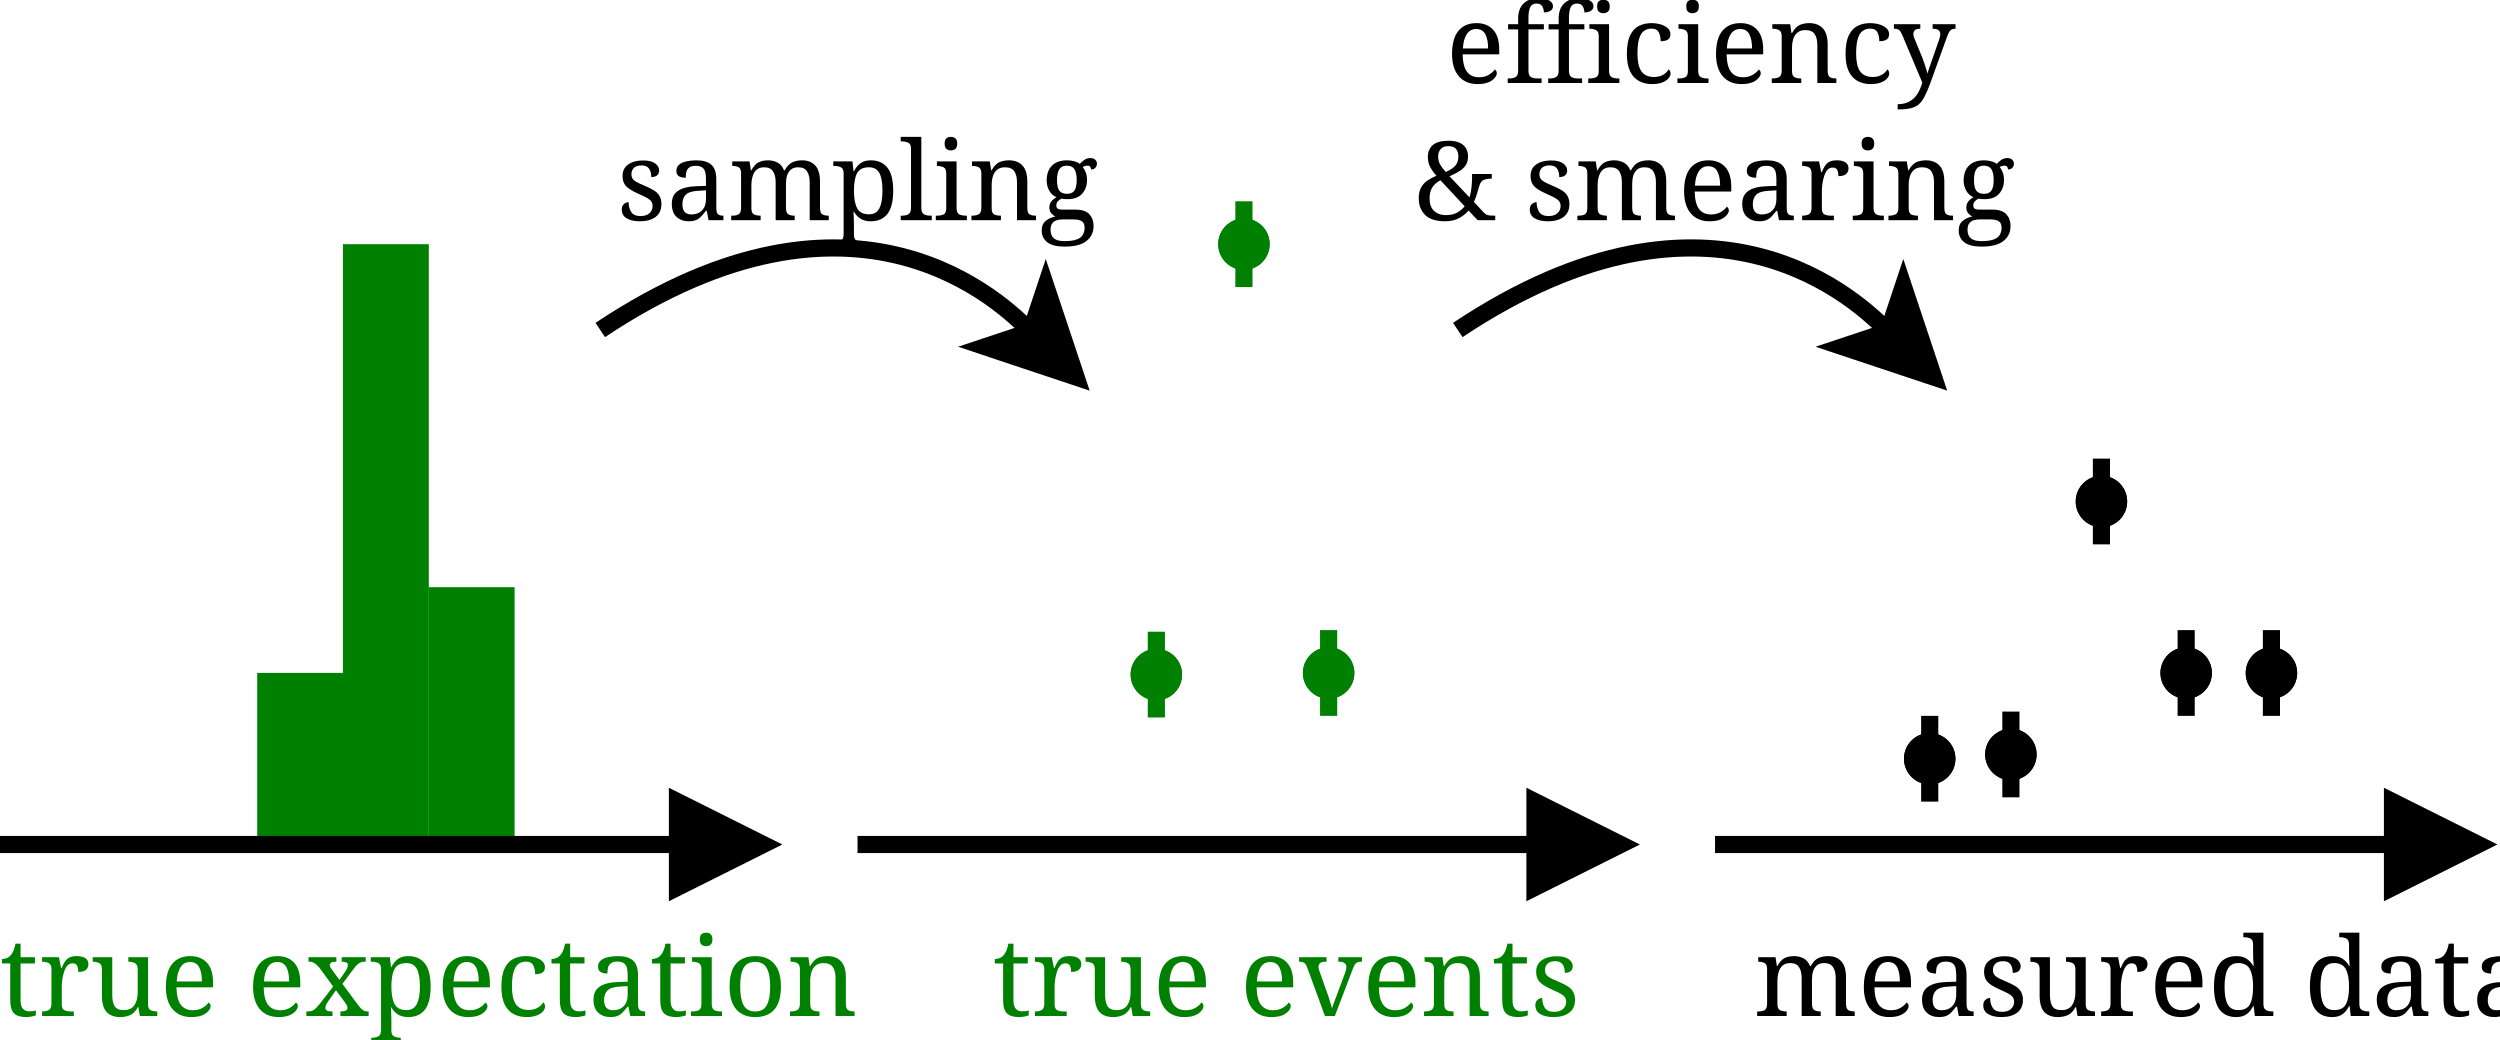
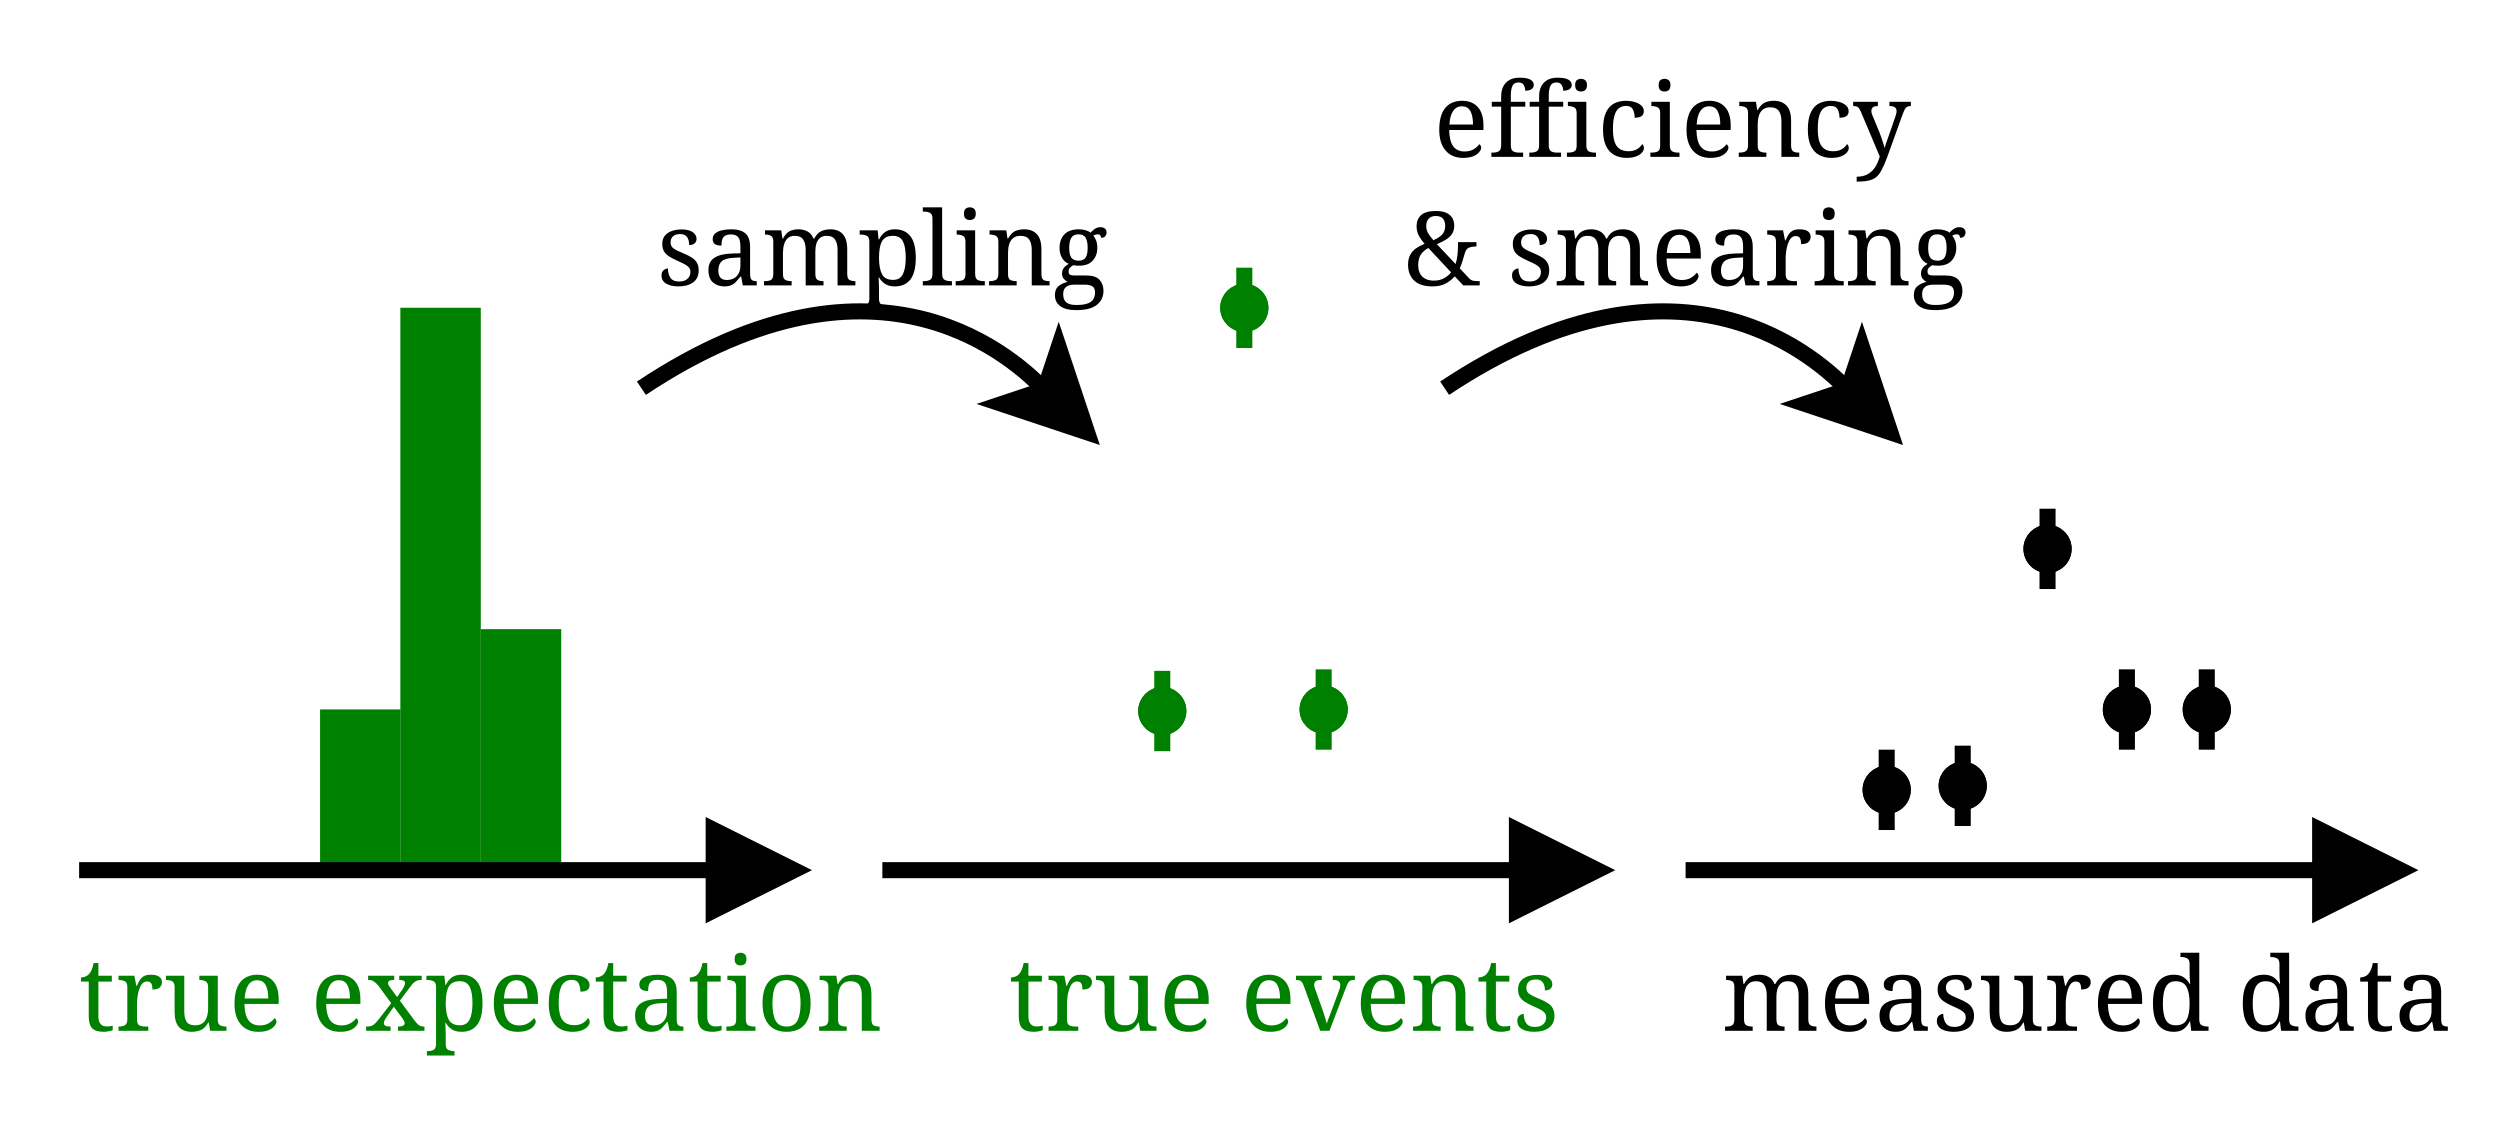
- <svg xmlns="http://www.w3.org/2000/svg" width="147.973mm" height="61.545mm" viewBox="0 0 147.973 61.545" version="1.1" id="svg4340">
+ <svg xmlns="http://www.w3.org/2000/svg" width="157.973mm" height="71.545mm" viewBox="0 0 157.973 71.545" version="1.1" id="svg4340">
  <defs id="defs4334" />
-   <g id="layer1" transform="translate(12.75416,-113.5252)">
+   <g id="layer1" transform="translate(17.75416,-108.5252)">
    <g transform="matrix(0.5075594,0,0,0.5075594,-33.05653,102.6032)" id="g3203">
      <g id="g6">
        <rect id="rect2" height="70" width="10" y="50" x="80" style="fill:#008000" />
        <rect id="rect4" height="70" width="10" y="50" x="80" style="fill:none;fill-opacity:0;stroke:#008000;stroke-width:0.02" />
      </g>
      <g id="g12">
        <rect id="rect8" height="30" width="10" y="90" x="90" style="fill:#008000" />
        <rect id="rect10" height="30" width="10" y="90" x="90" style="fill:none;fill-opacity:0;stroke:#008000;stroke-width:0.02" />
      </g>
      <g id="g18">
        <rect id="rect14" height="20" width="10" y="100" x="70" style="fill:#008000" />
        <rect id="rect16" height="20" width="10" y="100" x="70" style="fill:none;fill-opacity:0;stroke:#008000;stroke-width:0.02" />
      </g>
      <text id="text22" y="140" x="90" style="font-style:normal;font-weight:normal;font-size:12.8px;font-family:Georgia;text-anchor:middle;fill:#008000" font-size="12.8">
        <tspan id="tspan20" y="140" x="90">true expectation</tspan>
      </text>
      <g id="g34">
        <line id="line28" y2="120" x2="119" y1="120" x1="40" style="fill:none;fill-opacity:0;stroke:#000000;stroke-width:2" />
-         <polygon id="polygon30" points="119,125 129,120 119,115 " style="fill:#000000" />
-         <polygon id="polygon32" points="119,125 129,120 119,115 " style="fill:none;fill-opacity:0;stroke:#000000;stroke-width:2" />
+         <polygon id="polygon30" points="119,115 119,125 129,120 " style="fill:#000000" />
+         <polygon id="polygon32" points="119,115 119,125 129,120 " style="fill:none;fill-opacity:0;stroke:#000000;stroke-width:2" />
      </g>
      <g id="g46">
        <path id="path40" d="m 110,60 c 30,-20 47.071,-2.929 50.187,0.187" style="fill:none;fill-opacity:0;stroke:#000000;stroke-width:2" />
-         <polygon id="polygon42" points="160.187,60.187 161.954,54.883 165.49,65.49 154.883,61.954 " style="fill:#000000" />
-         <polygon id="polygon44" points="160.187,60.187 161.954,54.883 165.49,65.49 154.883,61.954 " style="fill:none;fill-opacity:0;stroke:#000000;stroke-width:2" />
+         <polygon id="polygon42" points="165.49,65.49 154.883,61.954 160.187,60.187 161.954,54.883 " style="fill:#000000" />
+         <polygon id="polygon44" points="165.49,65.49 154.883,61.954 160.187,60.187 161.954,54.883 " style="fill:none;fill-opacity:0;stroke:#000000;stroke-width:2" />
      </g>
      <text id="text52" y="31.2" x="240" style="font-style:normal;font-weight:normal;font-size:12.8px;font-family:Georgia;text-anchor:middle;fill:#000000" font-size="12.8">
        <tspan id="tspan48" y="31.2" x="240">efficiency</tspan>
        <tspan id="tspan50" y="47.2" x="240">&amp; smearing</tspan>
      </text>
      <text id="text60" y="140" x="290" style="font-style:normal;font-weight:normal;font-size:12.8px;font-family:Georgia;text-anchor:middle;fill:#000000" font-size="12.8">
        <tspan id="tspan58" y="140" x="290">measured data</tspan>
      </text>
      <g id="g72">
        <line id="line66" y2="120" x2="319" y1="120" x1="240" style="fill:none;fill-opacity:0;stroke:#000000;stroke-width:2" />
-         <polygon id="polygon68" points="319,125 329,120 319,115 " style="fill:#000000" />
-         <polygon id="polygon70" points="319,125 329,120 319,115 " style="fill:none;fill-opacity:0;stroke:#000000;stroke-width:2" />
+         <polygon id="polygon68" points="319,115 319,125 329,120 " style="fill:#000000" />
+         <polygon id="polygon70" points="319,115 319,125 329,120 " style="fill:none;fill-opacity:0;stroke:#000000;stroke-width:2" />
      </g>
      <text id="text76" y="47.2" x="140" style="font-style:normal;font-weight:normal;font-size:12.8px;font-family:Georgia;text-anchor:middle;fill:#000000" font-size="12.8">
        <tspan id="tspan74" y="47.2" x="140">sampling</tspan>
      </text>
      <g id="g94">
        <g id="g88">
          <circle r="2" id="ellipse82" cy="110" cx="265.034" style="fill:#000000" />
          <circle r="2" id="ellipse84" cy="110" cx="265.034" style="fill:none;fill-opacity:0;stroke:#000000;stroke-width:2" />
          <circle r="2" id="ellipse86" cy="110" cx="265.034" style="fill:none;fill-opacity:0;stroke:#000000;stroke-width:2" />
        </g>
        <line id="line90" y2="108" x2="265.034" y1="105" x1="265.034" style="fill:none;fill-opacity:0;stroke:#000000;stroke-width:2" />
        <line id="line92" y2="112" x2="265.034" y1="115" x1="265.034" style="fill:none;fill-opacity:0;stroke:#000000;stroke-width:2" />
      </g>
      <g id="g108">
        <g id="g102">
          <circle r="2" id="ellipse96" cy="80" cx="285.06" style="fill:#000000" />
          <circle r="2" id="ellipse98" cy="80" cx="285.06" style="fill:none;fill-opacity:0;stroke:#000000;stroke-width:2" />
          <circle r="2" id="ellipse100" cy="80" cx="285.06" style="fill:none;fill-opacity:0;stroke:#000000;stroke-width:2" />
        </g>
        <line id="line104" y2="78" x2="285.06" y1="75" x1="285.06" style="fill:none;fill-opacity:0;stroke:#000000;stroke-width:2" />
        <line id="line106" y2="82" x2="285.06" y1="85" x1="285.06" style="fill:none;fill-opacity:0;stroke:#000000;stroke-width:2" />
      </g>
      <g id="g122">
        <g id="g116">
          <circle r="2" id="ellipse110" cy="100" cx="294.94" style="fill:#000000" />
          <circle r="2" id="ellipse112" cy="100" cx="294.94" style="fill:none;fill-opacity:0;stroke:#000000;stroke-width:2" />
          <circle r="2" id="ellipse114" cy="100" cx="294.94" style="fill:none;fill-opacity:0;stroke:#000000;stroke-width:2" />
        </g>
        <line id="line118" y2="98" x2="294.94" y1="95" x1="294.94" style="fill:none;fill-opacity:0;stroke:#000000;stroke-width:2" />
        <line id="line120" y2="102" x2="294.94" y1="105" x1="294.94" style="fill:none;fill-opacity:0;stroke:#000000;stroke-width:2" />
      </g>
      <g id="g136">
        <g id="g130">
          <circle r="2" id="ellipse124" cy="100" cx="304.884" style="fill:#000000" />
          <circle r="2" id="ellipse126" cy="100" cx="304.884" style="fill:none;fill-opacity:0;stroke:#000000;stroke-width:2" />
          <circle r="2" id="ellipse128" cy="100" cx="304.884" style="fill:none;fill-opacity:0;stroke:#000000;stroke-width:2" />
        </g>
        <line id="line132" y2="98" x2="304.884" y1="95" x1="304.884" style="fill:none;fill-opacity:0;stroke:#000000;stroke-width:2" />
        <line id="line134" y2="102" x2="304.884" y1="105" x1="304.884" style="fill:none;fill-opacity:0;stroke:#000000;stroke-width:2" />
      </g>
      <text id="text330" y="140" x="190" style="font-style:normal;font-weight:normal;font-size:12.8px;font-family:Georgia;text-anchor:middle;fill:#008000" font-size="12.8">
        <tspan id="tspan328" y="140" x="190">true events</tspan>
      </text>
      <g id="g342">
        <line id="line336" y2="120" x2="219" y1="120" x1="140" style="fill:none;fill-opacity:0;stroke:#000000;stroke-width:2" />
-         <polygon id="polygon338" points="219,125 229,120 219,115 " style="fill:#000000" />
-         <polygon id="polygon340" points="219,125 229,120 219,115 " style="fill:none;fill-opacity:0;stroke:#000000;stroke-width:2" />
+         <polygon id="polygon338" points="219,115 219,125 229,120 " style="fill:#000000" />
+         <polygon id="polygon340" points="219,115 219,125 229,120 " style="fill:none;fill-opacity:0;stroke:#000000;stroke-width:2" />
      </g>
      <g id="g356">
        <g id="g350">
          <circle r="2" id="ellipse344" cy="100.186" cx="174.848" style="fill:#008000" />
          <circle r="2" id="ellipse346" cy="100.186" cx="174.848" style="fill:none;fill-opacity:0;stroke:#008000;stroke-width:2" />
          <circle r="2" id="ellipse348" cy="100.186" cx="174.848" style="fill:none;fill-opacity:0;stroke:#008000;stroke-width:2" />
        </g>
        <line id="line352" y2="98.186" x2="174.848" y1="95.186" x1="174.848" style="fill:none;fill-opacity:0;stroke:#008000;stroke-width:2" />
        <line id="line354" y2="102.186" x2="174.848" y1="105.186" x1="174.848" style="fill:none;fill-opacity:0;stroke:#008000;stroke-width:2" />
      </g>
      <g id="g370">
        <g id="g364">
          <circle r="2" id="ellipse358" cy="49.993" cx="185.061" style="fill:#008000" />
          <circle r="2" id="ellipse360" cy="49.993" cx="185.061" style="fill:none;fill-opacity:0;stroke:#008000;stroke-width:2" />
          <circle r="2" id="ellipse362" cy="49.993" cx="185.061" style="fill:none;fill-opacity:0;stroke:#008000;stroke-width:2" />
        </g>
        <line id="line366" y2="47.993" x2="185.061" y1="44.993" x1="185.061" style="fill:none;fill-opacity:0;stroke:#008000;stroke-width:2" />
        <line id="line368" y2="51.993" x2="185.061" y1="54.993" x1="185.061" style="fill:none;fill-opacity:0;stroke:#008000;stroke-width:2" />
      </g>
      <g id="g384">
        <g id="g378">
          <circle r="2" id="ellipse372" cy="100" cx="194.939" style="fill:#008000" />
          <circle r="2" id="ellipse374" cy="100" cx="194.939" style="fill:none;fill-opacity:0;stroke:#008000;stroke-width:2" />
          <circle r="2" id="ellipse376" cy="100" cx="194.939" style="fill:none;fill-opacity:0;stroke:#008000;stroke-width:2" />
        </g>
        <line id="line380" y2="98" x2="194.939" y1="95" x1="194.939" style="fill:none;fill-opacity:0;stroke:#008000;stroke-width:2" />
        <line id="line382" y2="102" x2="194.939" y1="105" x1="194.939" style="fill:none;fill-opacity:0;stroke:#008000;stroke-width:2" />
      </g>
      <g id="g398">
        <g id="g392">
          <circle r="2" id="ellipse386" cy="109.5" cx="274.5" style="fill:#000000" />
          <circle r="2" id="ellipse388" cy="109.5" cx="274.5" style="fill:none;fill-opacity:0;stroke:#000000;stroke-width:2" />
          <circle r="2" id="ellipse390" cy="109.5" cx="274.5" style="fill:none;fill-opacity:0;stroke:#000000;stroke-width:2" />
        </g>
        <line id="line394" y2="107.5" x2="274.5" y1="104.5" x1="274.5" style="fill:none;fill-opacity:0;stroke:#000000;stroke-width:2" />
        <line id="line396" y2="111.5" x2="274.5" y1="114.5" x1="274.5" style="fill:none;fill-opacity:0;stroke:#000000;stroke-width:2" />
      </g>
      <g id="g598">
        <path id="path592" d="m 210,60 c 30,-20 47.071,-2.929 50.187,0.187" style="fill:none;fill-opacity:0;stroke:#000000;stroke-width:2" />
-         <polygon id="polygon594" points="260.187,60.187 261.954,54.883 265.49,65.49 254.883,61.954 " style="fill:#000000" />
-         <polygon id="polygon596" points="260.187,60.187 261.954,54.883 265.49,65.49 254.883,61.954 " style="fill:none;fill-opacity:0;stroke:#000000;stroke-width:2" />
+         <polygon id="polygon594" points="265.49,65.49 254.883,61.954 260.187,60.187 261.954,54.883 " style="fill:#000000" />
+         <polygon id="polygon596" points="265.49,65.49 254.883,61.954 260.187,60.187 261.954,54.883 " style="fill:none;fill-opacity:0;stroke:#000000;stroke-width:2" />
      </g>
    </g>
  </g>
</svg>
